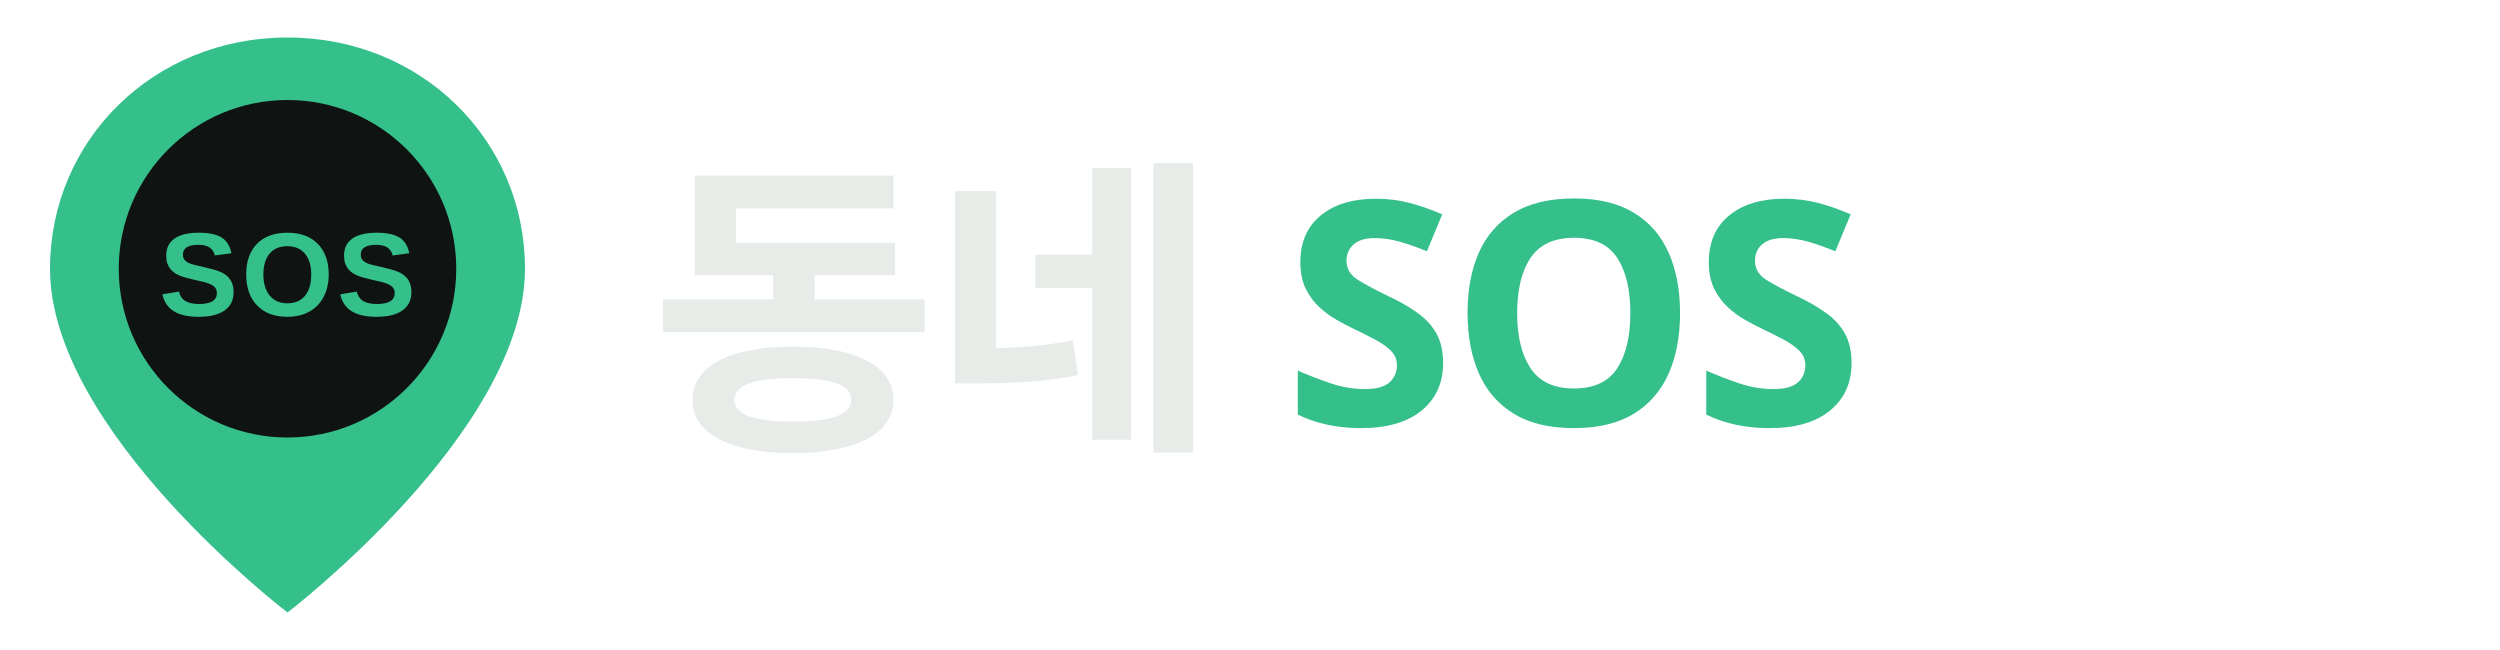
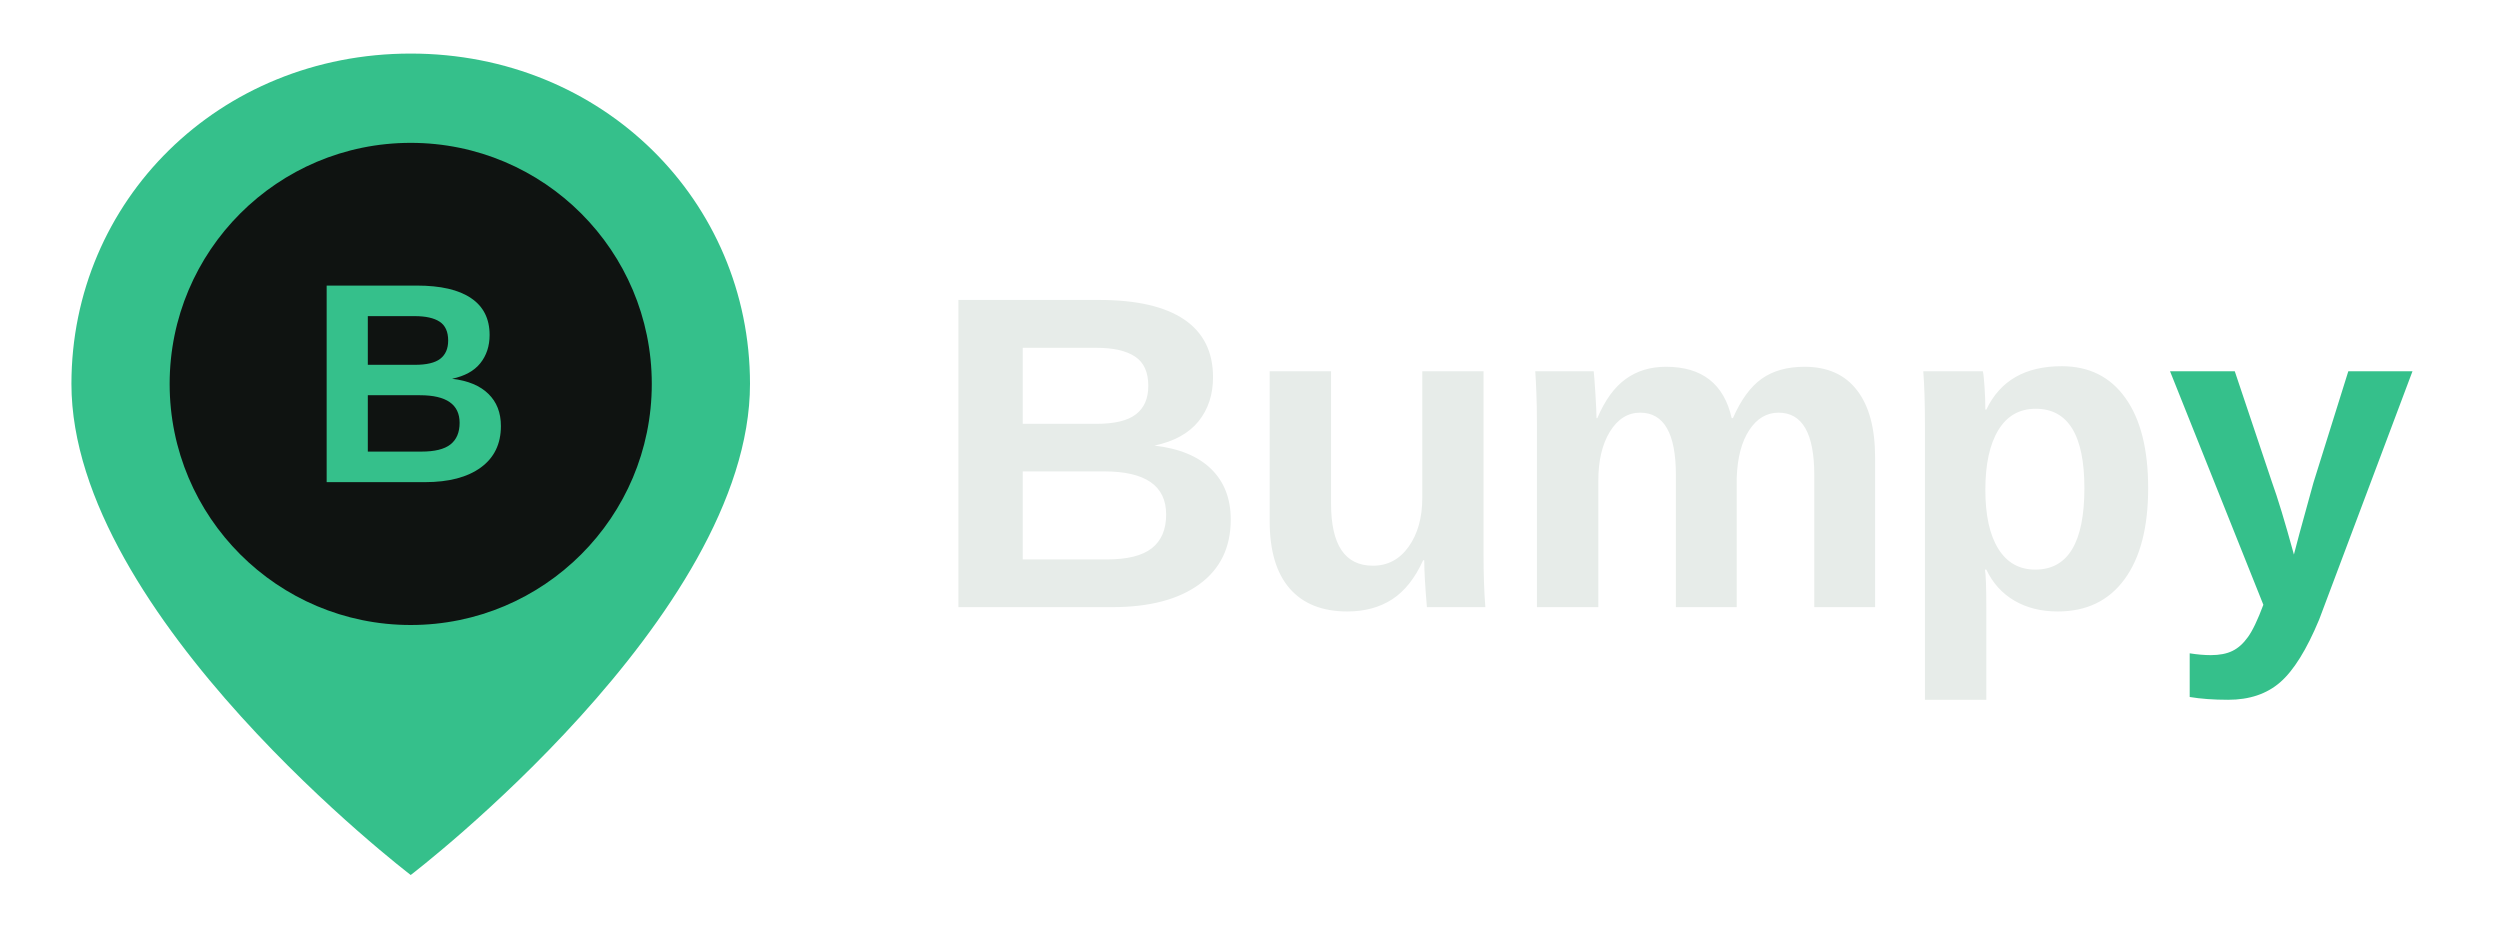
- <svg xmlns="http://www.w3.org/2000/svg" viewBox="0 0 400 104" width="400" height="104" role="img" aria-label="동네 SOS">
+ <svg xmlns="http://www.w3.org/2000/svg" viewBox="0 0 280 104" width="280" height="104" role="img" aria-label="Bumpy">
  <path d="M46 6 C24.5 6 8 22.5 8 43 C8 69 46 98 46 98 C46 98 84 69 84 43 C84 22.5 67.5 6 46 6 Z" fill="#35C08B" />
  <circle cx="46" cy="43" r="27" fill="#0F1311" />
-   <text x="46" y="50.5" text-anchor="middle" font-family="ui-sans-serif, system-ui, 'Segoe UI', Arial, sans-serif" font-size="19" font-weight="800" letter-spacing="0.5" fill="#35C08B">SOS</text>
-   <text x="104" y="68" font-family="'Apple SD Gothic Neo', 'Malgun Gothic', 'Noto Sans KR', ui-sans-serif, system-ui, sans-serif" font-size="50" font-weight="800" letter-spacing="-1" fill="#E7ECE9">동네 <tspan fill="#35C08B">SOS</tspan>
+   <text x="46" y="54" text-anchor="middle" font-family="ui-sans-serif, system-ui, 'Segoe UI', Arial, sans-serif" font-size="32" font-weight="800" fill="#35C08B">B</text>
+   <text x="104" y="68" font-family="ui-sans-serif, system-ui, 'Segoe UI', Arial, sans-serif" font-size="50" font-weight="800" letter-spacing="-1" fill="#E7ECE9">Bump<tspan fill="#35C08B">y</tspan>
  </text>
</svg>
